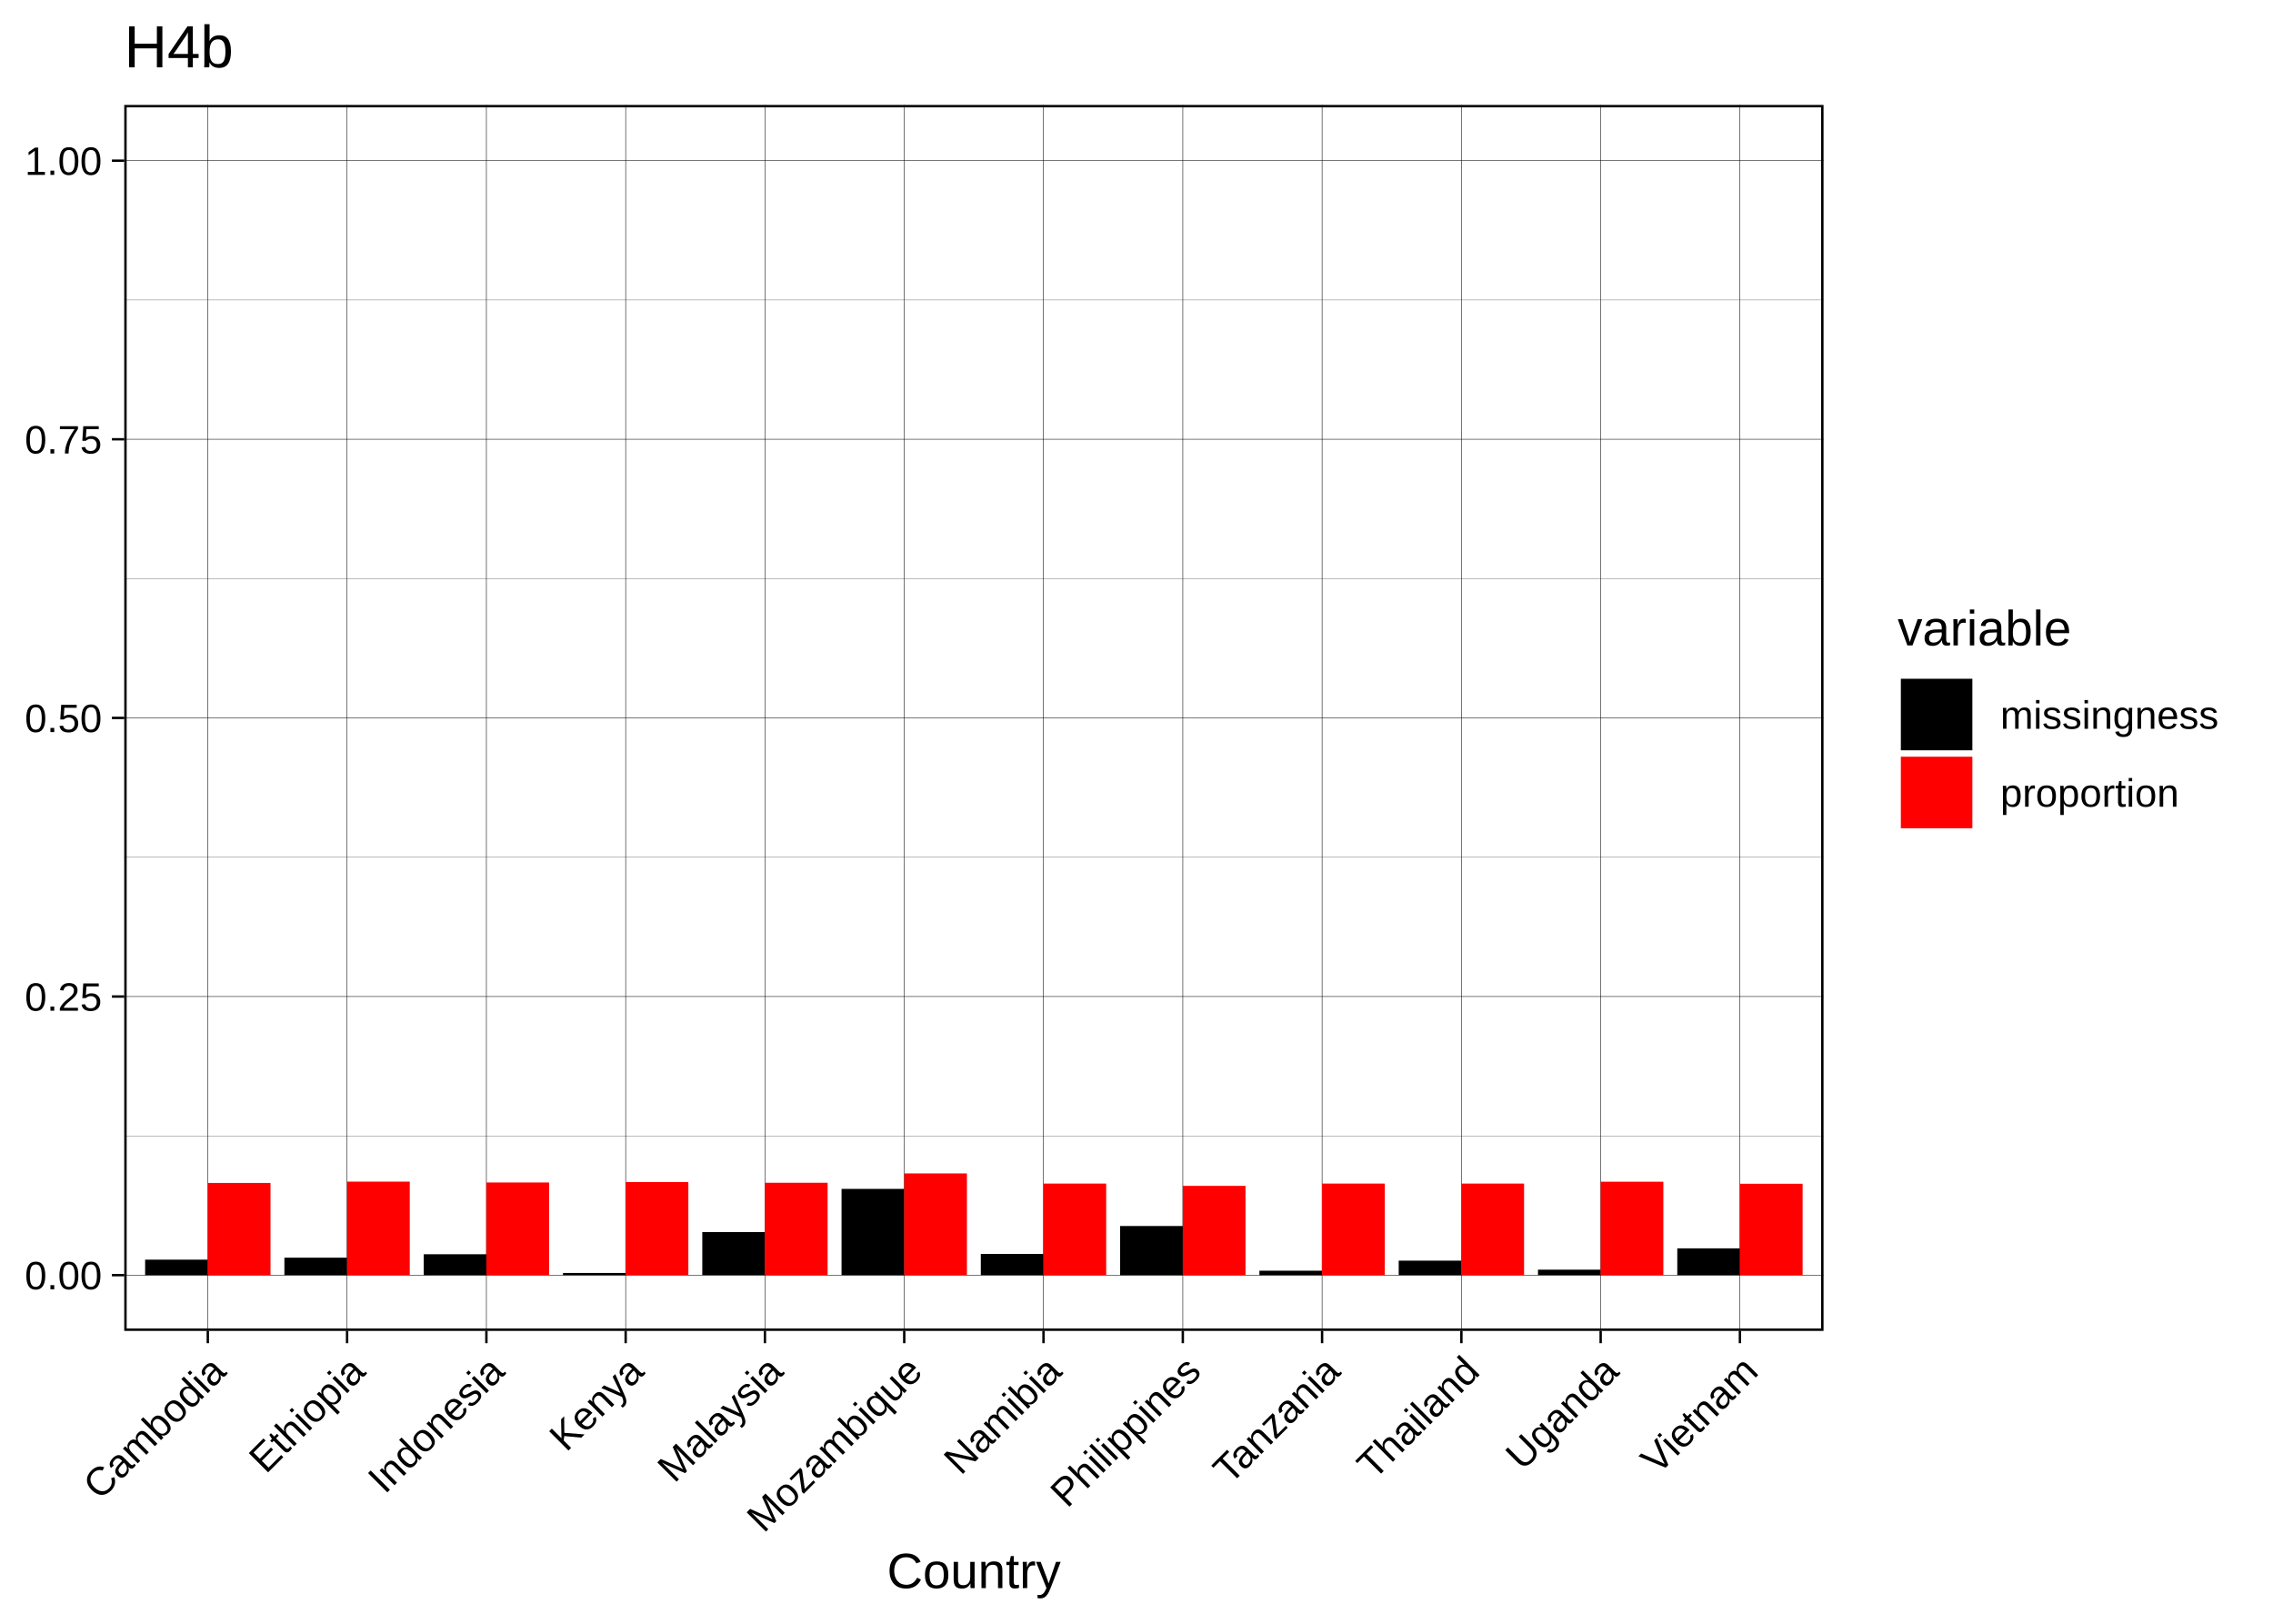
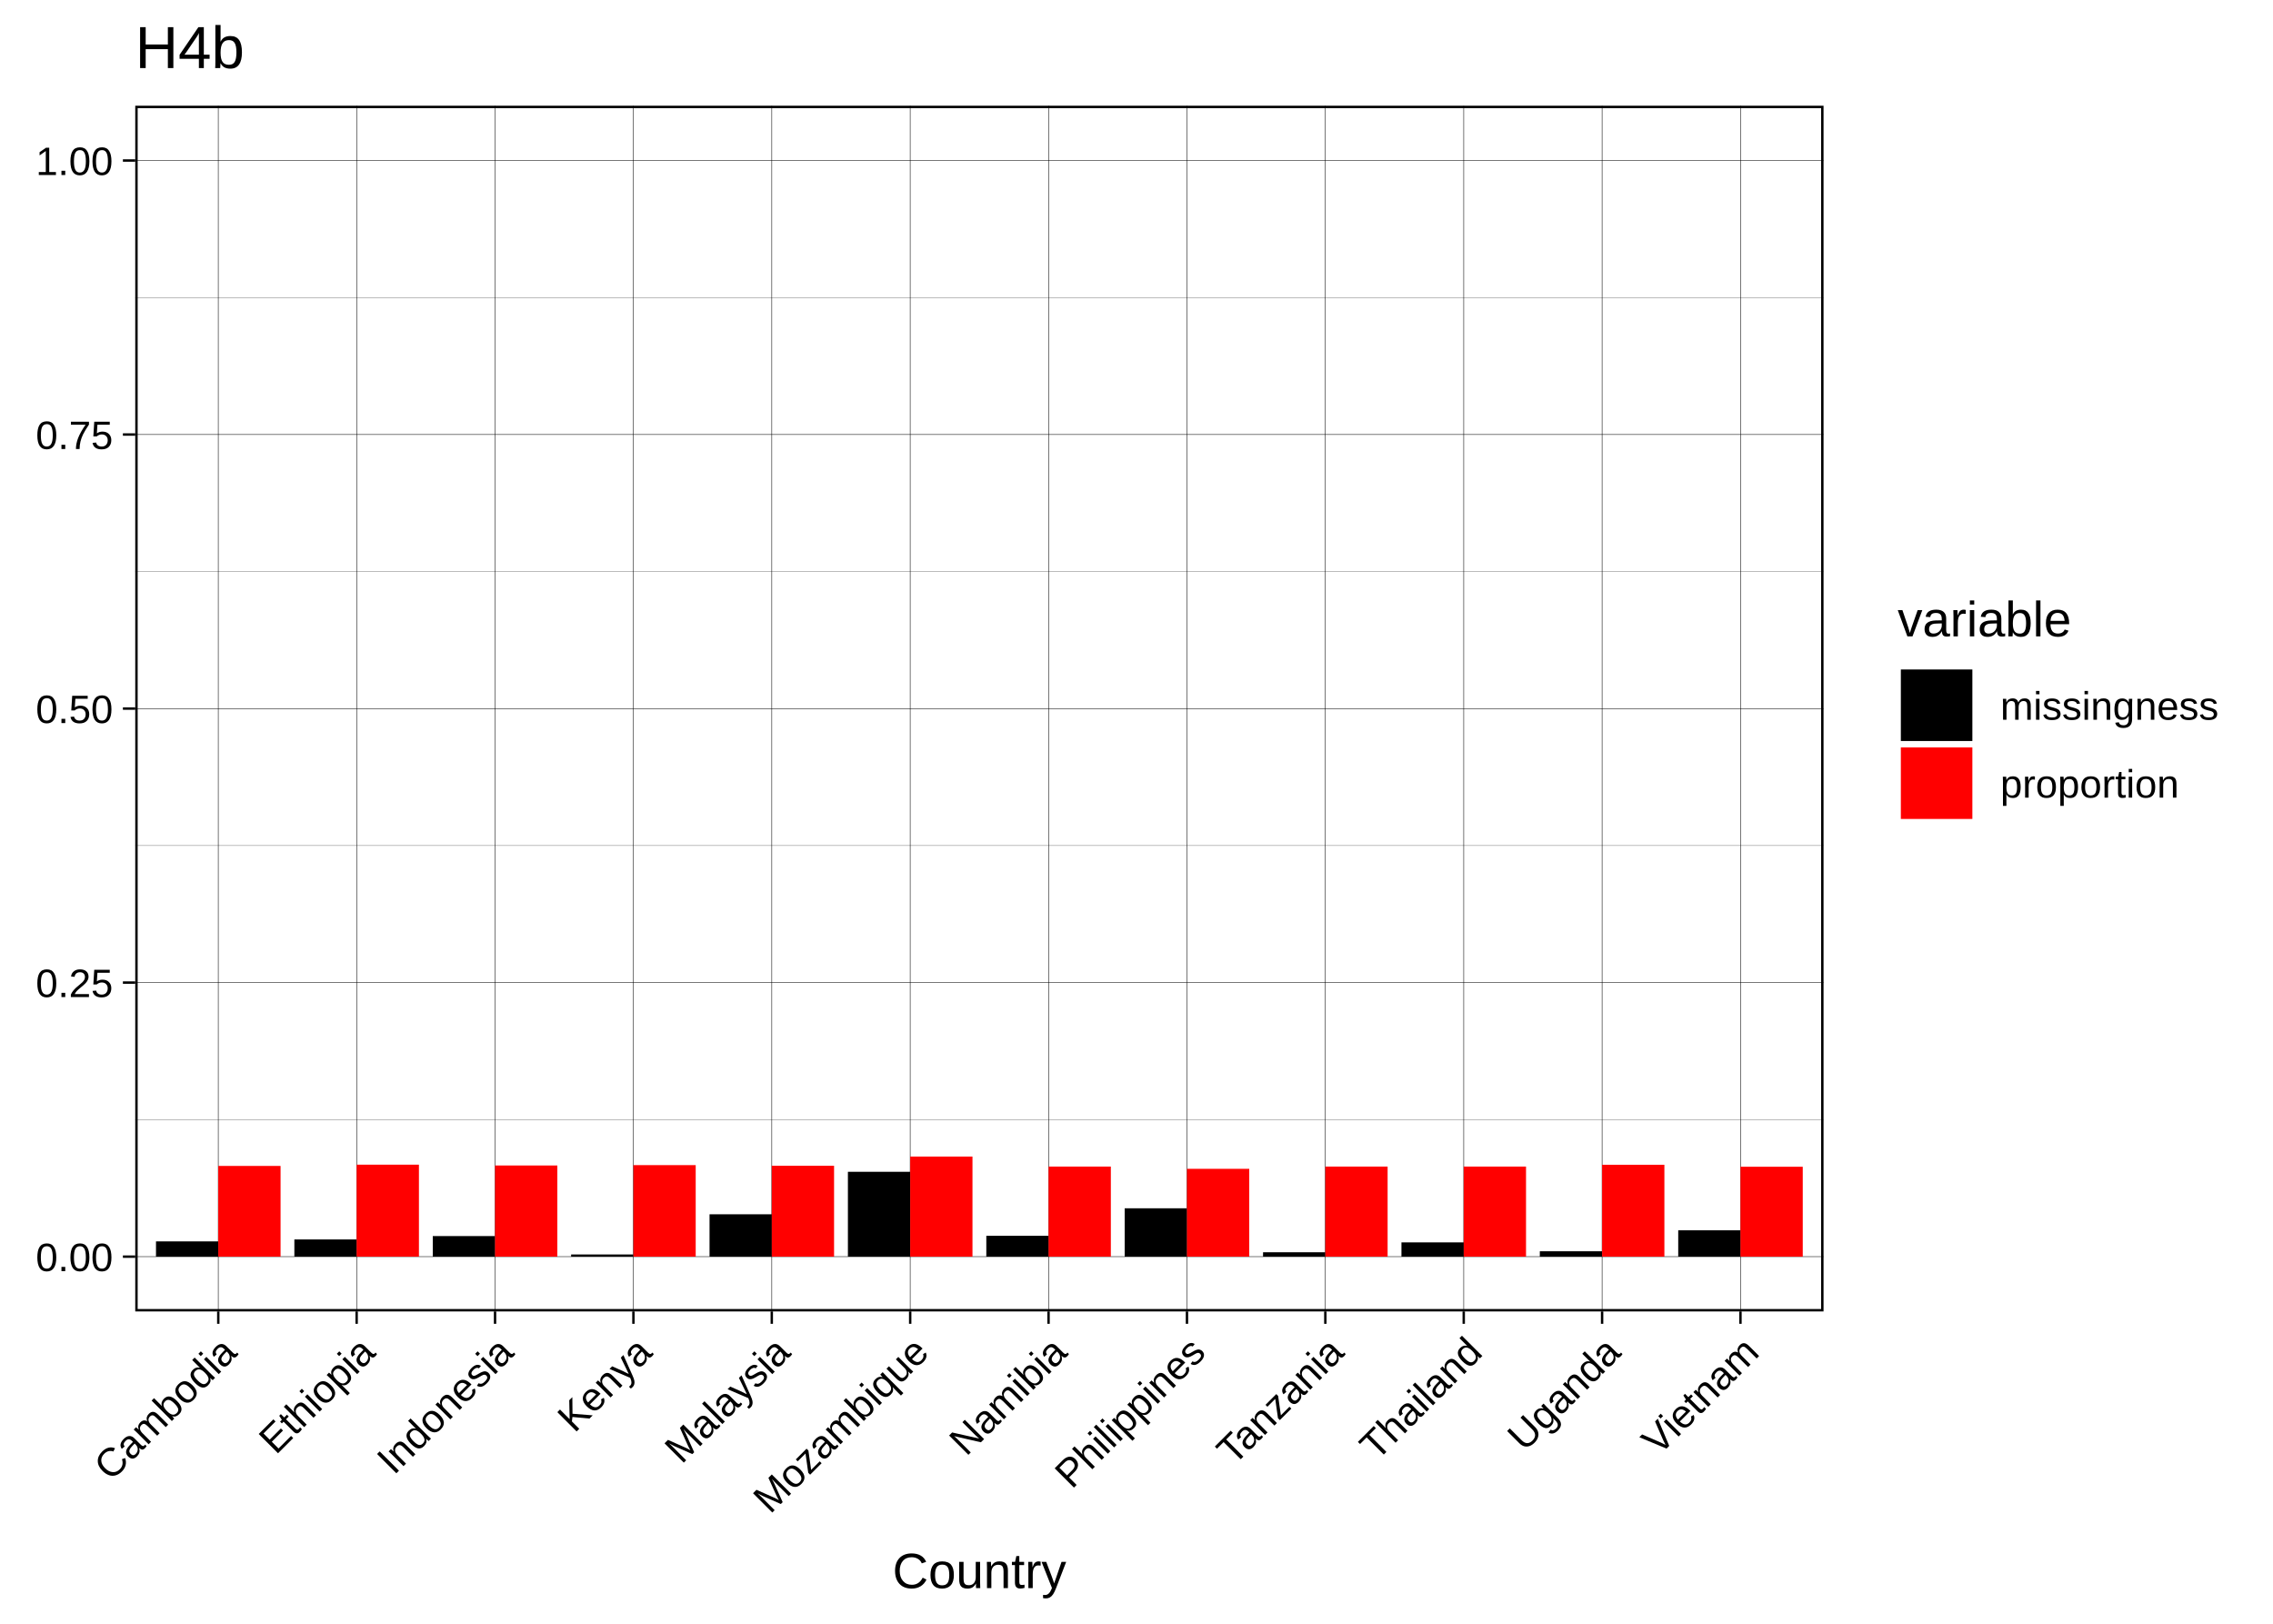
<svg xmlns="http://www.w3.org/2000/svg" class="svglite" width="504.00pt" height="360.00pt" viewBox="0 0 504.00 360.00">
  <defs>
    <style type="text/css">
    .svglite line, .svglite polyline, .svglite polygon, .svglite path, .svglite rect, .svglite circle {
      fill: none;
      stroke: #000000;
      stroke-linecap: round;
      stroke-linejoin: round;
      stroke-miterlimit: 10.00;
    }
    .svglite text {
      white-space: pre;
    }
  </style>
  </defs>
  <rect width="100%" height="100%" style="stroke: none; fill: #FFFFFF;" />
  <defs>
    <clipPath id="cpMC4wMHw1MDQuMDB8MC4wMHwzNjAuMDA=">
      <rect x="0.00" y="0.00" width="504.00" height="360.00" />
    </clipPath>
  </defs>
  <g clip-path="url(#cpMC4wMHw1MDQuMDB8MC4wMHwzNjAuMDA=)">
    <rect x="0" y="0.00" width="504.00" height="360.00" style="stroke-width: 1.07; stroke: #FFFFFF; fill: #FFFFFF;" />
  </g>
  <defs>
-     <clipPath id="cpMjcuNTV8NDA0LjMzfDIzLjI3fDI5NS4wNw==">
-       <rect x="27.55" y="23.27" width="376.79" height="271.80" />
+     <clipPath id="cpMjkuOTl8NDA0LjMzfDIzLjQ0fDI5MC43Ng==">
+       <rect x="29.99" y="23.44" width="374.35" height="267.32" />
    </clipPath>
  </defs>
-   <g clip-path="url(#cpMjcuNTV8NDA0LjMzfDIzLjI3fDI5NS4wNw==)">
-     <rect x="27.55" y="23.27" width="376.79" height="271.80" style="stroke-width: 1.07; stroke: none; fill: #FFFFFF;" />
-     <polyline points="27.55,251.83 404.33,251.83 " style="stroke-width: 0.053; stroke-linecap: butt;" />
-     <polyline points="27.55,190.05 404.33,190.05 " style="stroke-width: 0.053; stroke-linecap: butt;" />
-     <polyline points="27.55,128.28 404.33,128.28 " style="stroke-width: 0.053; stroke-linecap: butt;" />
-     <polyline points="27.55,66.51 404.33,66.51 " style="stroke-width: 0.053; stroke-linecap: butt;" />
-     <polyline points="27.55,282.71 404.33,282.71 " style="stroke-width: 0.11; stroke-linecap: butt;" />
-     <polyline points="27.55,220.94 404.33,220.94 " style="stroke-width: 0.11; stroke-linecap: butt;" />
-     <polyline points="27.55,159.17 404.33,159.17 " style="stroke-width: 0.11; stroke-linecap: butt;" />
-     <polyline points="27.55,97.39 404.33,97.39 " style="stroke-width: 0.11; stroke-linecap: butt;" />
-     <polyline points="27.55,35.62 404.33,35.62 " style="stroke-width: 0.11; stroke-linecap: butt;" />
-     <polyline points="46.08,295.07 46.08,23.27 " style="stroke-width: 0.11; stroke-linecap: butt;" />
-     <polyline points="76.96,295.07 76.96,23.27 " style="stroke-width: 0.11; stroke-linecap: butt;" />
-     <polyline points="107.85,295.07 107.85,23.27 " style="stroke-width: 0.11; stroke-linecap: butt;" />
-     <polyline points="138.73,295.07 138.73,23.27 " style="stroke-width: 0.11; stroke-linecap: butt;" />
-     <polyline points="169.61,295.07 169.61,23.27 " style="stroke-width: 0.11; stroke-linecap: butt;" />
-     <polyline points="200.50,295.07 200.50,23.27 " style="stroke-width: 0.11; stroke-linecap: butt;" />
-     <polyline points="231.38,295.07 231.38,23.27 " style="stroke-width: 0.11; stroke-linecap: butt;" />
-     <polyline points="262.27,295.07 262.27,23.27 " style="stroke-width: 0.11; stroke-linecap: butt;" />
-     <polyline points="293.15,295.07 293.15,23.27 " style="stroke-width: 0.11; stroke-linecap: butt;" />
-     <polyline points="324.04,295.07 324.04,23.27 " style="stroke-width: 0.11; stroke-linecap: butt;" />
-     <polyline points="354.92,295.07 354.92,23.27 " style="stroke-width: 0.11; stroke-linecap: butt;" />
-     <polyline points="385.80,295.07 385.80,23.27 " style="stroke-width: 0.11; stroke-linecap: butt;" />
-     <rect x="63.06" y="278.84" width="13.90" height="3.87" style="stroke-width: 1.07; stroke: none; stroke-linecap: butt; stroke-linejoin: miter; fill: #000000;" />
-     <rect x="124.83" y="282.23" width="13.90" height="0.49" style="stroke-width: 1.07; stroke: none; stroke-linecap: butt; stroke-linejoin: miter; fill: #000000;" />
-     <rect x="186.60" y="263.59" width="13.90" height="19.13" style="stroke-width: 1.07; stroke: none; stroke-linecap: butt; stroke-linejoin: miter; fill: #000000;" />
-     <rect x="217.48" y="278.02" width="13.90" height="4.69" style="stroke-width: 1.07; stroke: none; stroke-linecap: butt; stroke-linejoin: miter; fill: #000000;" />
-     <rect x="279.25" y="281.73" width="13.90" height="0.99" style="stroke-width: 1.07; stroke: none; stroke-linecap: butt; stroke-linejoin: miter; fill: #000000;" />
-     <rect x="341.02" y="281.50" width="13.90" height="1.21" style="stroke-width: 1.07; stroke: none; stroke-linecap: butt; stroke-linejoin: miter; fill: #000000;" />
-     <rect x="32.18" y="279.28" width="13.90" height="3.44" style="stroke-width: 1.07; stroke: none; stroke-linecap: butt; stroke-linejoin: miter; fill: #000000;" />
-     <rect x="93.95" y="278.08" width="13.90" height="4.64" style="stroke-width: 1.07; stroke: none; stroke-linecap: butt; stroke-linejoin: miter; fill: #000000;" />
-     <rect x="155.72" y="273.16" width="13.90" height="9.55" style="stroke-width: 1.07; stroke: none; stroke-linecap: butt; stroke-linejoin: miter; fill: #000000;" />
-     <rect x="248.37" y="271.82" width="13.90" height="10.90" style="stroke-width: 1.07; stroke: none; stroke-linecap: butt; stroke-linejoin: miter; fill: #000000;" />
-     <rect x="310.14" y="279.50" width="13.90" height="3.21" style="stroke-width: 1.07; stroke: none; stroke-linecap: butt; stroke-linejoin: miter; fill: #000000;" />
-     <rect x="371.91" y="276.77" width="13.90" height="5.94" style="stroke-width: 1.07; stroke: none; stroke-linecap: butt; stroke-linejoin: miter; fill: #000000;" />
-     <rect x="76.96" y="261.98" width="13.90" height="20.73" style="stroke-width: 1.07; stroke: none; stroke-linecap: butt; stroke-linejoin: miter; fill: #FF0000;" />
-     <rect x="138.73" y="262.08" width="13.90" height="20.63" style="stroke-width: 1.07; stroke: none; stroke-linecap: butt; stroke-linejoin: miter; fill: #FF0000;" />
-     <rect x="200.50" y="260.16" width="13.90" height="22.56" style="stroke-width: 1.07; stroke: none; stroke-linecap: butt; stroke-linejoin: miter; fill: #FF0000;" />
-     <rect x="231.38" y="262.41" width="13.90" height="20.31" style="stroke-width: 1.07; stroke: none; stroke-linecap: butt; stroke-linejoin: miter; fill: #FF0000;" />
-     <rect x="293.15" y="262.41" width="13.90" height="20.31" style="stroke-width: 1.07; stroke: none; stroke-linecap: butt; stroke-linejoin: miter; fill: #FF0000;" />
-     <rect x="354.92" y="262.00" width="13.90" height="20.71" style="stroke-width: 1.07; stroke: none; stroke-linecap: butt; stroke-linejoin: miter; fill: #FF0000;" />
-     <rect x="46.08" y="262.27" width="13.90" height="20.45" style="stroke-width: 1.07; stroke: none; stroke-linecap: butt; stroke-linejoin: miter; fill: #FF0000;" />
-     <rect x="107.85" y="262.17" width="13.90" height="20.55" style="stroke-width: 1.07; stroke: none; stroke-linecap: butt; stroke-linejoin: miter; fill: #FF0000;" />
-     <rect x="169.61" y="262.23" width="13.90" height="20.49" style="stroke-width: 1.07; stroke: none; stroke-linecap: butt; stroke-linejoin: miter; fill: #FF0000;" />
-     <rect x="262.27" y="262.92" width="13.90" height="19.80" style="stroke-width: 1.07; stroke: none; stroke-linecap: butt; stroke-linejoin: miter; fill: #FF0000;" />
-     <rect x="324.04" y="262.41" width="13.90" height="20.31" style="stroke-width: 1.07; stroke: none; stroke-linecap: butt; stroke-linejoin: miter; fill: #FF0000;" />
-     <rect x="385.80" y="262.45" width="13.90" height="20.26" style="stroke-width: 1.07; stroke: none; stroke-linecap: butt; stroke-linejoin: miter; fill: #FF0000;" />
-     <rect x="27.55" y="23.27" width="376.79" height="271.80" style="stroke-width: 1.07;" />
+   <g clip-path="url(#cpMjkuOTl8NDA0LjMzfDIzLjQ0fDI5MC43Ng==)">
+     <rect x="29.99" y="23.44" width="374.35" height="267.32" style="stroke-width: 1.07; stroke: none; fill: #FFFFFF;" />
+     <polyline points="29.99,248.23 404.33,248.23 " style="stroke-width: 0.053; stroke-linecap: butt;" />
+     <polyline points="29.99,187.48 404.33,187.48 " style="stroke-width: 0.053; stroke-linecap: butt;" />
+     <polyline points="29.99,126.72 404.33,126.72 " style="stroke-width: 0.053; stroke-linecap: butt;" />
+     <polyline points="29.99,65.97 404.33,65.97 " style="stroke-width: 0.053; stroke-linecap: butt;" />
+     <polyline points="29.99,278.61 404.33,278.61 " style="stroke-width: 0.11; stroke-linecap: butt;" />
+     <polyline points="29.99,217.85 404.33,217.85 " style="stroke-width: 0.11; stroke-linecap: butt;" />
+     <polyline points="29.99,157.10 404.33,157.10 " style="stroke-width: 0.11; stroke-linecap: butt;" />
+     <polyline points="29.99,96.34 404.33,96.34 " style="stroke-width: 0.11; stroke-linecap: butt;" />
+     <polyline points="29.99,35.59 404.33,35.59 " style="stroke-width: 0.11; stroke-linecap: butt;" />
+     <polyline points="48.40,290.76 48.40,23.44 " style="stroke-width: 0.11; stroke-linecap: butt;" />
+     <polyline points="79.08,290.76 79.08,23.44 " style="stroke-width: 0.11; stroke-linecap: butt;" />
+     <polyline points="109.77,290.76 109.77,23.44 " style="stroke-width: 0.11; stroke-linecap: butt;" />
+     <polyline points="140.45,290.76 140.45,23.44 " style="stroke-width: 0.11; stroke-linecap: butt;" />
+     <polyline points="171.13,290.76 171.13,23.44 " style="stroke-width: 0.11; stroke-linecap: butt;" />
+     <polyline points="201.82,290.76 201.82,23.44 " style="stroke-width: 0.11; stroke-linecap: butt;" />
+     <polyline points="232.50,290.76 232.50,23.44 " style="stroke-width: 0.11; stroke-linecap: butt;" />
+     <polyline points="263.19,290.76 263.19,23.44 " style="stroke-width: 0.11; stroke-linecap: butt;" />
+     <polyline points="293.87,290.76 293.87,23.44 " style="stroke-width: 0.11; stroke-linecap: butt;" />
+     <polyline points="324.56,290.76 324.56,23.44 " style="stroke-width: 0.11; stroke-linecap: butt;" />
+     <polyline points="355.24,290.76 355.24,23.44 " style="stroke-width: 0.11; stroke-linecap: butt;" />
+     <polyline points="385.92,290.76 385.92,23.44 " style="stroke-width: 0.11; stroke-linecap: butt;" />
+     <rect x="65.27" y="274.80" width="13.81" height="3.81" style="stroke-width: 1.07; stroke: none; stroke-linecap: butt; stroke-linejoin: miter; fill: #000000;" />
+     <rect x="126.64" y="278.13" width="13.81" height="0.48" style="stroke-width: 1.07; stroke: none; stroke-linecap: butt; stroke-linejoin: miter; fill: #000000;" />
+     <rect x="188.01" y="259.80" width="13.81" height="18.81" style="stroke-width: 1.07; stroke: none; stroke-linecap: butt; stroke-linejoin: miter; fill: #000000;" />
+     <rect x="218.70" y="273.99" width="13.81" height="4.62" style="stroke-width: 1.07; stroke: none; stroke-linecap: butt; stroke-linejoin: miter; fill: #000000;" />
+     <rect x="280.06" y="277.64" width="13.81" height="0.97" style="stroke-width: 1.07; stroke: none; stroke-linecap: butt; stroke-linejoin: miter; fill: #000000;" />
+     <rect x="341.43" y="277.42" width="13.81" height="1.19" style="stroke-width: 1.07; stroke: none; stroke-linecap: butt; stroke-linejoin: miter; fill: #000000;" />
+     <rect x="34.59" y="275.23" width="13.81" height="3.38" style="stroke-width: 1.07; stroke: none; stroke-linecap: butt; stroke-linejoin: miter; fill: #000000;" />
+     <rect x="95.96" y="274.05" width="13.81" height="4.56" style="stroke-width: 1.07; stroke: none; stroke-linecap: butt; stroke-linejoin: miter; fill: #000000;" />
+     <rect x="157.33" y="269.22" width="13.81" height="9.39" style="stroke-width: 1.07; stroke: none; stroke-linecap: butt; stroke-linejoin: miter; fill: #000000;" />
+     <rect x="249.38" y="267.89" width="13.81" height="10.72" style="stroke-width: 1.07; stroke: none; stroke-linecap: butt; stroke-linejoin: miter; fill: #000000;" />
+     <rect x="310.75" y="275.45" width="13.81" height="3.16" style="stroke-width: 1.07; stroke: none; stroke-linecap: butt; stroke-linejoin: miter; fill: #000000;" />
+     <rect x="372.12" y="272.77" width="13.81" height="5.84" style="stroke-width: 1.07; stroke: none; stroke-linecap: butt; stroke-linejoin: miter; fill: #000000;" />
+     <rect x="79.08" y="258.22" width="13.81" height="20.39" style="stroke-width: 1.07; stroke: none; stroke-linecap: butt; stroke-linejoin: miter; fill: #FF0000;" />
+     <rect x="140.45" y="258.32" width="13.81" height="20.29" style="stroke-width: 1.07; stroke: none; stroke-linecap: butt; stroke-linejoin: miter; fill: #FF0000;" />
+     <rect x="201.82" y="256.42" width="13.81" height="22.19" style="stroke-width: 1.07; stroke: none; stroke-linecap: butt; stroke-linejoin: miter; fill: #FF0000;" />
+     <rect x="232.50" y="258.64" width="13.81" height="19.97" style="stroke-width: 1.07; stroke: none; stroke-linecap: butt; stroke-linejoin: miter; fill: #FF0000;" />
+     <rect x="293.87" y="258.64" width="13.81" height="19.97" style="stroke-width: 1.07; stroke: none; stroke-linecap: butt; stroke-linejoin: miter; fill: #FF0000;" />
+     <rect x="355.24" y="258.24" width="13.81" height="20.37" style="stroke-width: 1.07; stroke: none; stroke-linecap: butt; stroke-linejoin: miter; fill: #FF0000;" />
+     <rect x="48.40" y="258.50" width="13.81" height="20.11" style="stroke-width: 1.07; stroke: none; stroke-linecap: butt; stroke-linejoin: miter; fill: #FF0000;" />
+     <rect x="109.77" y="258.40" width="13.81" height="20.21" style="stroke-width: 1.07; stroke: none; stroke-linecap: butt; stroke-linejoin: miter; fill: #FF0000;" />
+     <rect x="171.13" y="258.46" width="13.81" height="20.15" style="stroke-width: 1.07; stroke: none; stroke-linecap: butt; stroke-linejoin: miter; fill: #FF0000;" />
+     <rect x="263.19" y="259.14" width="13.81" height="19.47" style="stroke-width: 1.07; stroke: none; stroke-linecap: butt; stroke-linejoin: miter; fill: #FF0000;" />
+     <rect x="324.56" y="258.64" width="13.81" height="19.97" style="stroke-width: 1.07; stroke: none; stroke-linecap: butt; stroke-linejoin: miter; fill: #FF0000;" />
+     <rect x="385.92" y="258.68" width="13.81" height="19.93" style="stroke-width: 1.07; stroke: none; stroke-linecap: butt; stroke-linejoin: miter; fill: #FF0000;" />
+     <rect x="29.99" y="23.44" width="374.35" height="267.32" style="stroke-width: 1.07;" />
  </g>
  <g clip-path="url(#cpMC4wMHw1MDQuMDB8MC4wMHwzNjAuMDA=)">
-     <text x="22.62" y="285.86" text-anchor="end" style="font-size: 8.80px; font-family: &quot;Arial&quot;;" textLength="17.14px" lengthAdjust="spacingAndGlyphs">0.00</text>
-     <text x="22.62" y="224.09" text-anchor="end" style="font-size: 8.80px; font-family: &quot;Arial&quot;;" textLength="17.14px" lengthAdjust="spacingAndGlyphs">0.25</text>
-     <text x="22.62" y="162.32" text-anchor="end" style="font-size: 8.80px; font-family: &quot;Arial&quot;;" textLength="17.14px" lengthAdjust="spacingAndGlyphs">0.50</text>
-     <text x="22.62" y="100.54" text-anchor="end" style="font-size: 8.80px; font-family: &quot;Arial&quot;;" textLength="17.14px" lengthAdjust="spacingAndGlyphs">0.75</text>
-     <text x="22.62" y="38.77" text-anchor="end" style="font-size: 8.80px; font-family: &quot;Arial&quot;;" textLength="17.14px" lengthAdjust="spacingAndGlyphs">1.00</text>
-     <polyline points="24.81,282.71 27.55,282.71 " style="stroke-width: 0.53; stroke-linecap: butt;" />
-     <polyline points="24.81,220.94 27.55,220.94 " style="stroke-width: 0.53; stroke-linecap: butt;" />
-     <polyline points="24.81,159.17 27.55,159.17 " style="stroke-width: 0.53; stroke-linecap: butt;" />
-     <polyline points="24.81,97.39 27.55,97.39 " style="stroke-width: 0.53; stroke-linecap: butt;" />
-     <polyline points="24.81,35.62 27.55,35.62 " style="stroke-width: 0.53; stroke-linecap: butt;" />
-     <polyline points="46.08,297.81 46.08,295.07 " style="stroke-width: 0.53; stroke-linecap: butt;" />
-     <polyline points="76.96,297.81 76.96,295.07 " style="stroke-width: 0.53; stroke-linecap: butt;" />
-     <polyline points="107.85,297.81 107.85,295.07 " style="stroke-width: 0.53; stroke-linecap: butt;" />
-     <polyline points="138.73,297.81 138.73,295.07 " style="stroke-width: 0.53; stroke-linecap: butt;" />
-     <polyline points="169.61,297.81 169.61,295.07 " style="stroke-width: 0.53; stroke-linecap: butt;" />
-     <polyline points="200.50,297.81 200.50,295.07 " style="stroke-width: 0.53; stroke-linecap: butt;" />
-     <polyline points="231.38,297.81 231.38,295.07 " style="stroke-width: 0.53; stroke-linecap: butt;" />
-     <polyline points="262.27,297.81 262.27,295.07 " style="stroke-width: 0.53; stroke-linecap: butt;" />
-     <polyline points="293.15,297.81 293.15,295.07 " style="stroke-width: 0.53; stroke-linecap: butt;" />
-     <polyline points="324.04,297.81 324.04,295.07 " style="stroke-width: 0.53; stroke-linecap: butt;" />
-     <polyline points="354.92,297.81 354.92,295.07 " style="stroke-width: 0.53; stroke-linecap: butt;" />
-     <polyline points="385.80,297.81 385.80,295.07 " style="stroke-width: 0.53; stroke-linecap: butt;" />
-     <text transform="translate(50.53,304.46) rotate(-45)" text-anchor="end" style="font-size: 8.80px; font-family: &quot;Arial&quot;;" textLength="40.11px" lengthAdjust="spacingAndGlyphs">Cambodia</text>
-     <text transform="translate(81.42,304.46) rotate(-45)" text-anchor="end" style="font-size: 8.80px; font-family: &quot;Arial&quot;;" textLength="31.80px" lengthAdjust="spacingAndGlyphs">Ethiopia</text>
-     <text transform="translate(112.30,304.46) rotate(-45)" text-anchor="end" style="font-size: 8.80px; font-family: &quot;Arial&quot;;" textLength="38.17px" lengthAdjust="spacingAndGlyphs">Indonesia</text>
-     <text transform="translate(143.18,304.46) rotate(-45)" text-anchor="end" style="font-size: 8.80px; font-family: &quot;Arial&quot;;" textLength="24.96px" lengthAdjust="spacingAndGlyphs">Kenya</text>
-     <text transform="translate(174.07,304.46) rotate(-45)" text-anchor="end" style="font-size: 8.80px; font-family: &quot;Arial&quot;;" textLength="34.72px" lengthAdjust="spacingAndGlyphs">Malaysia</text>
-     <text transform="translate(204.95,304.46) rotate(-45)" text-anchor="end" style="font-size: 8.80px; font-family: &quot;Arial&quot;;" textLength="50.39px" lengthAdjust="spacingAndGlyphs">Mozambique</text>
-     <text transform="translate(235.84,304.46) rotate(-45)" text-anchor="end" style="font-size: 8.80px; font-family: &quot;Arial&quot;;" textLength="32.27px" lengthAdjust="spacingAndGlyphs">Namibia</text>
-     <text transform="translate(266.72,304.46) rotate(-45)" text-anchor="end" style="font-size: 8.80px; font-family: &quot;Arial&quot;;" textLength="42.55px" lengthAdjust="spacingAndGlyphs">Philippines</text>
-     <text transform="translate(297.61,304.46) rotate(-45)" text-anchor="end" style="font-size: 8.80px; font-family: &quot;Arial&quot;;" textLength="35.23px" lengthAdjust="spacingAndGlyphs">Tanzania</text>
-     <text transform="translate(328.49,304.46) rotate(-45)" text-anchor="end" style="font-size: 8.80px; font-family: &quot;Arial&quot;;" textLength="33.75px" lengthAdjust="spacingAndGlyphs">Thailand</text>
-     <text transform="translate(359.37,304.46) rotate(-45)" text-anchor="end" style="font-size: 8.80px; font-family: &quot;Arial&quot;;" textLength="30.83px" lengthAdjust="spacingAndGlyphs">Uganda</text>
-     <text transform="translate(390.26,304.46) rotate(-45)" text-anchor="end" style="font-size: 8.80px; font-family: &quot;Arial&quot;;" textLength="32.13px" lengthAdjust="spacingAndGlyphs">Vietnam</text>
-     <text x="215.94" y="352.10" text-anchor="middle" style="font-size: 11.00px; font-family: &quot;Arial&quot;;" textLength="38.53px" lengthAdjust="spacingAndGlyphs">Country</text>
-     <rect x="415.29" y="128.51" width="83.23" height="61.32" style="stroke-width: 1.07; stroke: none; fill: #FFFFFF;" />
-     <text x="420.77" y="143.09" style="font-size: 11.00px; font-family: &quot;Arial&quot;;" textLength="38.53px" lengthAdjust="spacingAndGlyphs">variable</text>
-     <rect x="420.77" y="149.79" width="17.28" height="17.28" style="stroke-width: 1.07; stroke: none; fill: #FFFFFF;" />
-     <rect x="421.48" y="150.49" width="15.86" height="15.86" style="stroke-width: 1.07; stroke: none; stroke-linecap: butt; stroke-linejoin: miter; fill: #000000;" />
-     <rect x="420.77" y="167.07" width="17.28" height="17.28" style="stroke-width: 1.07; stroke: none; fill: #FFFFFF;" />
-     <rect x="421.48" y="167.77" width="15.86" height="15.86" style="stroke-width: 1.07; stroke: none; stroke-linecap: butt; stroke-linejoin: miter; fill: #FF0000;" />
-     <text x="443.53" y="161.58" style="font-size: 8.80px; font-family: &quot;Arial&quot;;" textLength="48.41px" lengthAdjust="spacingAndGlyphs">missingness</text>
-     <text x="443.53" y="178.86" style="font-size: 8.80px; font-family: &quot;Arial&quot;;" textLength="39.64px" lengthAdjust="spacingAndGlyphs">proportion</text>
-     <text x="27.55" y="14.93" style="font-size: 13.20px; font-family: &quot;Arial&quot;;" textLength="24.20px" lengthAdjust="spacingAndGlyphs">H4b</text>
+     <text x="25.06" y="281.82" text-anchor="end" style="font-size: 8.80px; font-family: &quot;Liberation Sans&quot;;" textLength="19.58px" lengthAdjust="spacingAndGlyphs">0.00</text>
+     <text x="25.06" y="221.06" text-anchor="end" style="font-size: 8.80px; font-family: &quot;Liberation Sans&quot;;" textLength="19.58px" lengthAdjust="spacingAndGlyphs">0.25</text>
+     <text x="25.06" y="160.31" text-anchor="end" style="font-size: 8.80px; font-family: &quot;Liberation Sans&quot;;" textLength="19.58px" lengthAdjust="spacingAndGlyphs">0.50</text>
+     <text x="25.06" y="99.55" text-anchor="end" style="font-size: 8.80px; font-family: &quot;Liberation Sans&quot;;" textLength="19.58px" lengthAdjust="spacingAndGlyphs">0.75</text>
+     <text x="25.06" y="38.80" text-anchor="end" style="font-size: 8.80px; font-family: &quot;Liberation Sans&quot;;" textLength="19.58px" lengthAdjust="spacingAndGlyphs">1.00</text>
+     <polyline points="27.25,278.61 29.99,278.61 " style="stroke-width: 0.53; stroke-linecap: butt;" />
+     <polyline points="27.25,217.85 29.99,217.85 " style="stroke-width: 0.53; stroke-linecap: butt;" />
+     <polyline points="27.25,157.10 29.99,157.10 " style="stroke-width: 0.53; stroke-linecap: butt;" />
+     <polyline points="27.25,96.34 29.99,96.34 " style="stroke-width: 0.53; stroke-linecap: butt;" />
+     <polyline points="27.25,35.59 29.99,35.59 " style="stroke-width: 0.53; stroke-linecap: butt;" />
+     <polyline points="48.40,293.50 48.40,290.76 " style="stroke-width: 0.53; stroke-linecap: butt;" />
+     <polyline points="79.08,293.50 79.08,290.76 " style="stroke-width: 0.53; stroke-linecap: butt;" />
+     <polyline points="109.77,293.50 109.77,290.76 " style="stroke-width: 0.53; stroke-linecap: butt;" />
+     <polyline points="140.45,293.50 140.45,290.76 " style="stroke-width: 0.53; stroke-linecap: butt;" />
+     <polyline points="171.13,293.50 171.13,290.76 " style="stroke-width: 0.53; stroke-linecap: butt;" />
+     <polyline points="201.82,293.50 201.82,290.76 " style="stroke-width: 0.53; stroke-linecap: butt;" />
+     <polyline points="232.50,293.50 232.50,290.76 " style="stroke-width: 0.53; stroke-linecap: butt;" />
+     <polyline points="263.19,293.50 263.19,290.76 " style="stroke-width: 0.53; stroke-linecap: butt;" />
+     <polyline points="293.87,293.50 293.87,290.76 " style="stroke-width: 0.53; stroke-linecap: butt;" />
+     <polyline points="324.56,293.50 324.56,290.76 " style="stroke-width: 0.53; stroke-linecap: butt;" />
+     <polyline points="355.24,293.50 355.24,290.76 " style="stroke-width: 0.53; stroke-linecap: butt;" />
+     <polyline points="385.92,293.50 385.92,290.76 " style="stroke-width: 0.53; stroke-linecap: butt;" />
+     <text transform="translate(52.93,300.23) rotate(-45)" text-anchor="end" style="font-size: 8.80px; font-family: &quot;Liberation Sans&quot;;" textLength="44.50px" lengthAdjust="spacingAndGlyphs">Cambodia</text>
+     <text transform="translate(83.62,300.23) rotate(-45)" text-anchor="end" style="font-size: 8.80px; font-family: &quot;Liberation Sans&quot;;" textLength="35.84px" lengthAdjust="spacingAndGlyphs">Ethiopia</text>
+     <text transform="translate(114.30,300.23) rotate(-45)" text-anchor="end" style="font-size: 8.80px; font-family: &quot;Liberation Sans&quot;;" textLength="42.55px" lengthAdjust="spacingAndGlyphs">Indonesia</text>
+     <text transform="translate(144.99,300.23) rotate(-45)" text-anchor="end" style="font-size: 8.80px; font-family: &quot;Liberation Sans&quot;;" textLength="26.91px" lengthAdjust="spacingAndGlyphs">Kenya</text>
+     <text transform="translate(175.67,300.23) rotate(-45)" text-anchor="end" style="font-size: 8.80px; font-family: &quot;Liberation Sans&quot;;" textLength="38.46px" lengthAdjust="spacingAndGlyphs">Malaysia</text>
+     <text transform="translate(206.36,300.23) rotate(-45)" text-anchor="end" style="font-size: 8.80px; font-family: &quot;Liberation Sans&quot;;" textLength="56.16px" lengthAdjust="spacingAndGlyphs">Mozambique</text>
+     <text transform="translate(237.04,300.23) rotate(-45)" text-anchor="end" style="font-size: 8.80px; font-family: &quot;Liberation Sans&quot;;" textLength="36.42px" lengthAdjust="spacingAndGlyphs">Namibia</text>
+     <text transform="translate(267.72,300.23) rotate(-45)" text-anchor="end" style="font-size: 8.80px; font-family: &quot;Liberation Sans&quot;;" textLength="47.42px" lengthAdjust="spacingAndGlyphs">Philippines</text>
+     <text transform="translate(298.41,300.23) rotate(-45)" text-anchor="end" style="font-size: 8.80px; font-family: &quot;Liberation Sans&quot;;" textLength="38.30px" lengthAdjust="spacingAndGlyphs">Tanzania</text>
+     <text transform="translate(329.09,300.23) rotate(-45)" text-anchor="end" style="font-size: 8.80px; font-family: &quot;Liberation Sans&quot;;" textLength="37.79px" lengthAdjust="spacingAndGlyphs">Thailand</text>
+     <text transform="translate(359.78,300.23) rotate(-45)" text-anchor="end" style="font-size: 8.80px; font-family: &quot;Liberation Sans&quot;;" textLength="33.97px" lengthAdjust="spacingAndGlyphs">Uganda</text>
+     <text transform="translate(390.46,300.23) rotate(-45)" text-anchor="end" style="font-size: 8.80px; font-family: &quot;Liberation Sans&quot;;" textLength="36.67px" lengthAdjust="spacingAndGlyphs">Vietnam</text>
+     <text x="217.16" y="352.10" text-anchor="middle" style="font-size: 11.00px; font-family: &quot;Liberation Sans&quot;;" textLength="43.70px" lengthAdjust="spacingAndGlyphs">Country</text>
+     <rect x="415.29" y="126.44" width="83.23" height="61.32" style="stroke-width: 1.07; stroke: none; fill: #FFFFFF;" />
+     <text x="420.77" y="141.09" style="font-size: 11.00px; font-family: &quot;Liberation Sans&quot;;" textLength="44.38px" lengthAdjust="spacingAndGlyphs">variable</text>
+     <rect x="420.77" y="147.72" width="17.28" height="17.28" style="stroke-width: 1.07; stroke: none; fill: #FFFFFF;" />
+     <rect x="421.48" y="148.43" width="15.86" height="15.86" style="stroke-width: 1.07; stroke: none; stroke-linecap: butt; stroke-linejoin: miter; fill: #000000;" />
+     <rect x="420.77" y="165.00" width="17.28" height="17.28" style="stroke-width: 1.07; stroke: none; fill: #FFFFFF;" />
+     <rect x="421.48" y="165.71" width="15.86" height="15.86" style="stroke-width: 1.07; stroke: none; stroke-linecap: butt; stroke-linejoin: miter; fill: #FF0000;" />
+     <text x="443.53" y="159.57" style="font-size: 8.80px; font-family: &quot;Liberation Sans&quot;;" textLength="53.96px" lengthAdjust="spacingAndGlyphs">missingness</text>
+     <text x="443.53" y="176.85" style="font-size: 8.80px; font-family: &quot;Liberation Sans&quot;;" textLength="45.84px" lengthAdjust="spacingAndGlyphs">proportion</text>
+     <text x="29.99" y="15.10" style="font-size: 13.20px; font-family: &quot;Liberation Sans&quot;;" textLength="26.69px" lengthAdjust="spacingAndGlyphs">H4b</text>
  </g>
</svg>
